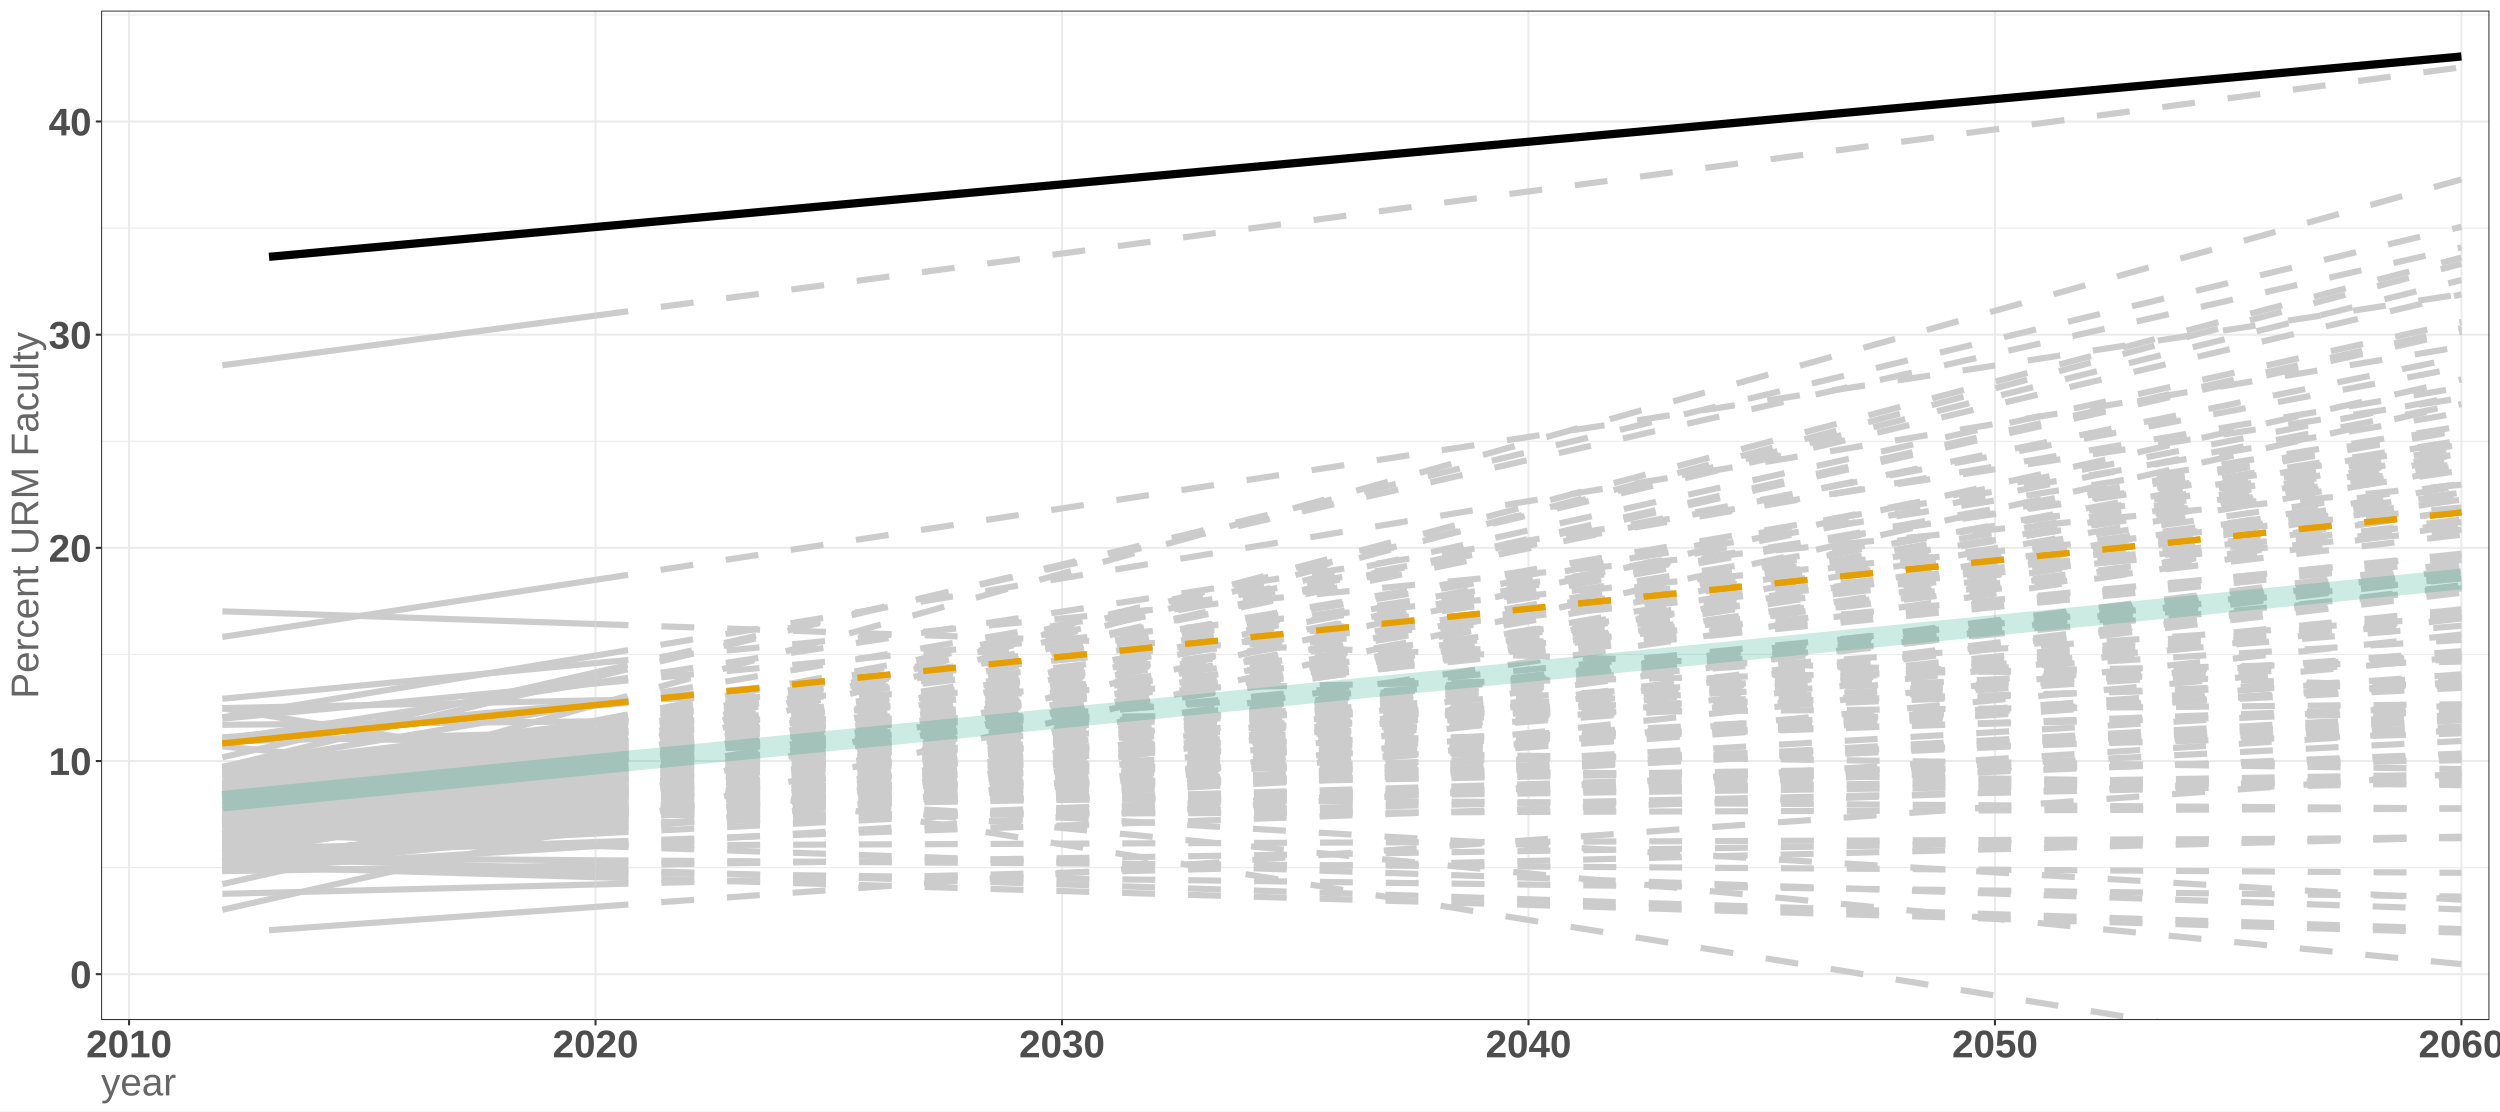
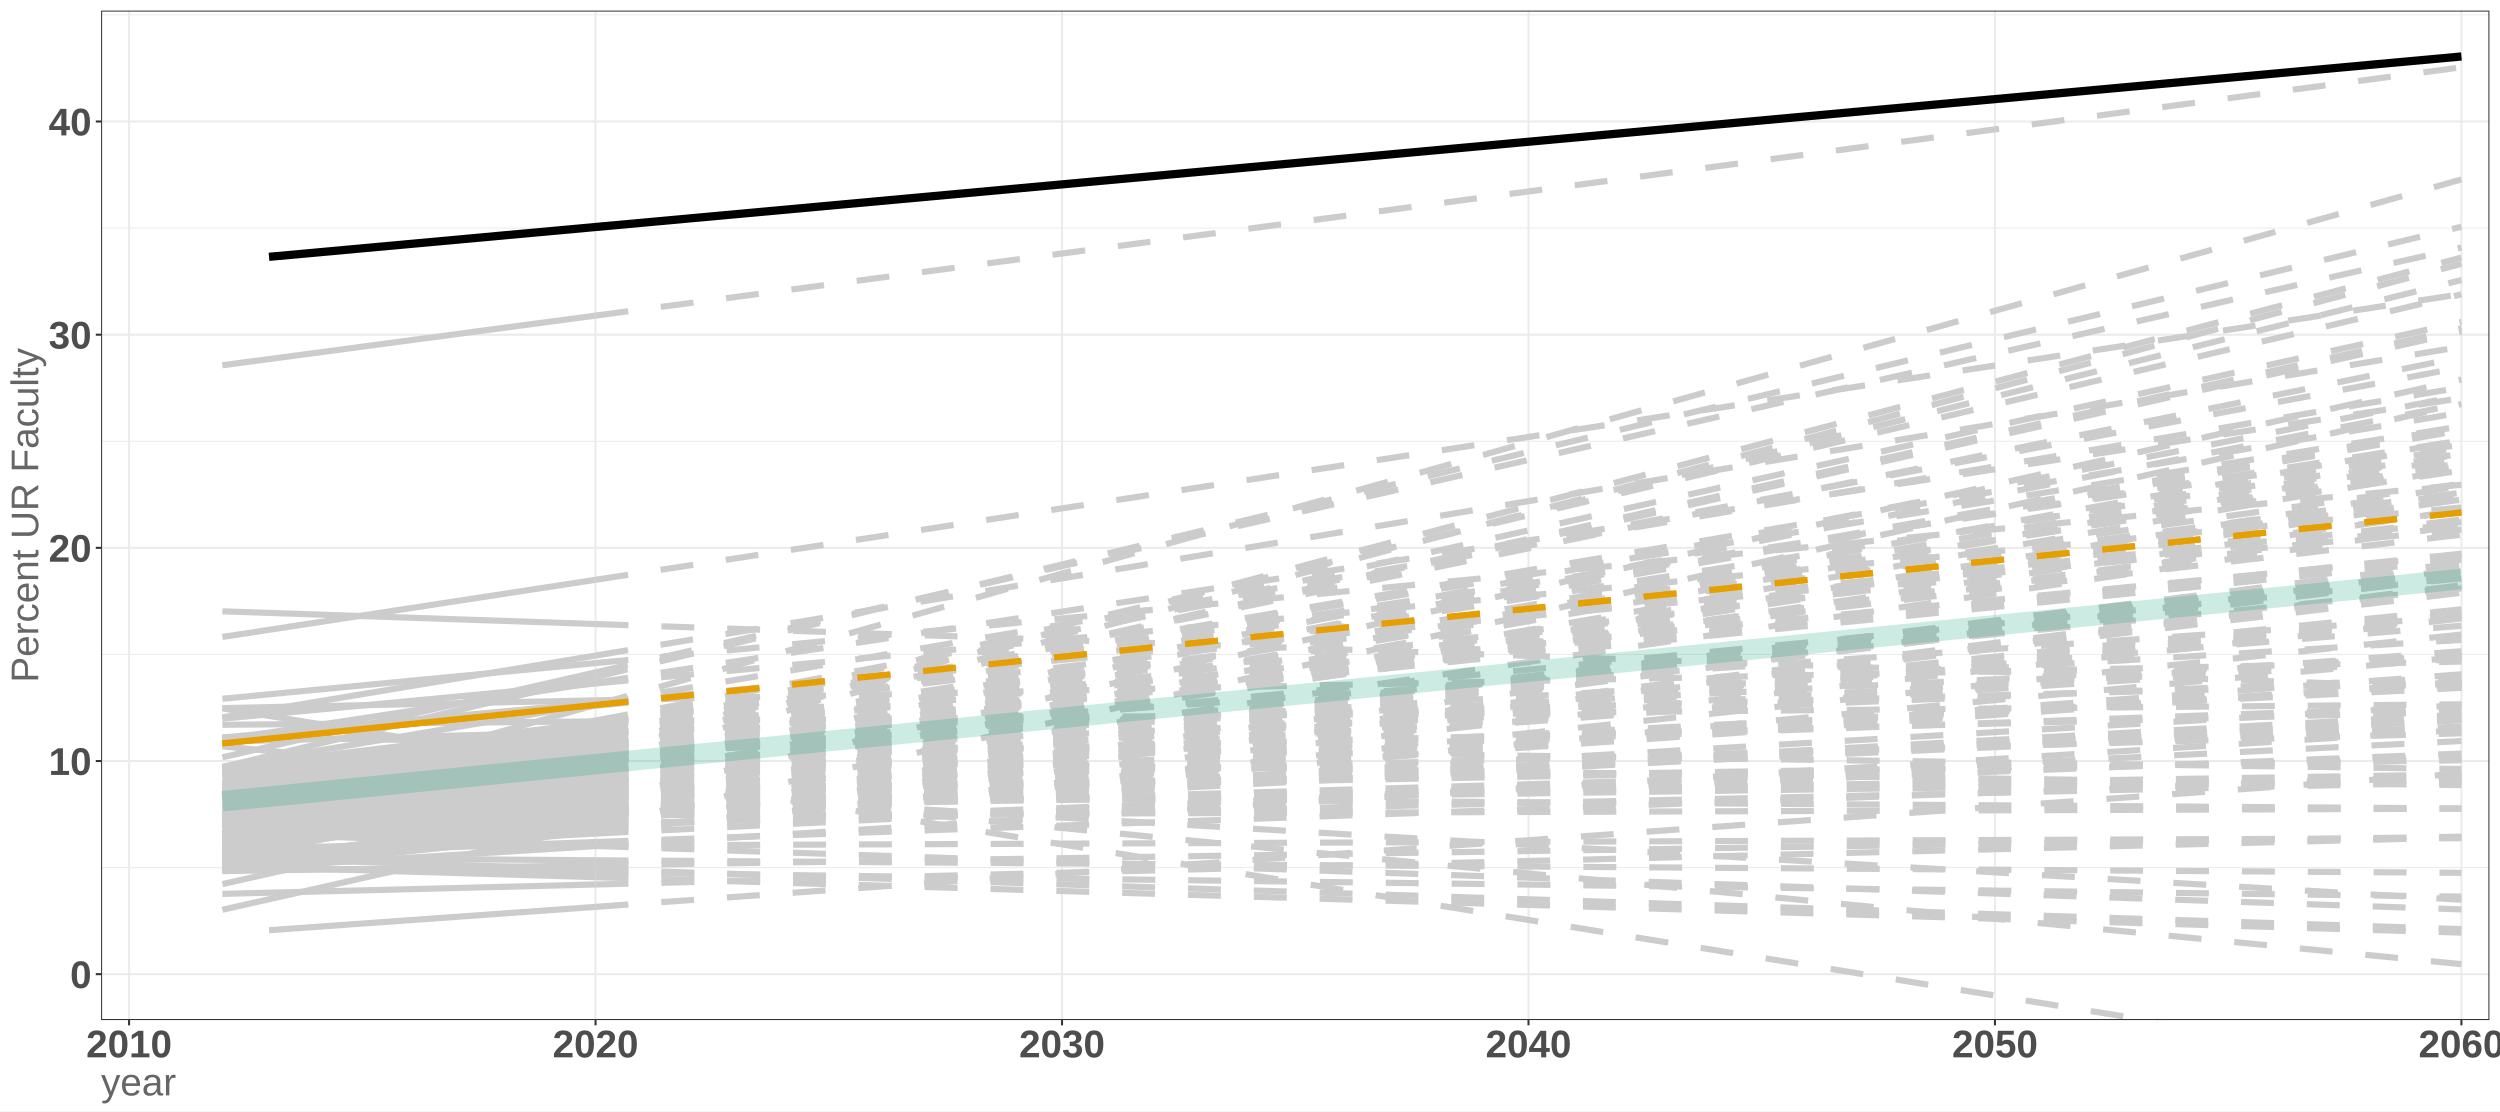
<svg xmlns="http://www.w3.org/2000/svg" class="svglite" width="1296.00pt" height="576.00pt" viewBox="0 0 1296.00 576.00">
  <defs>
    <style type="text/css">
    .svglite line, .svglite polyline, .svglite polygon, .svglite path, .svglite rect, .svglite circle {
      fill: none;
      stroke: #000000;
      stroke-linecap: round;
      stroke-linejoin: round;
      stroke-miterlimit: 10.00;
    }
  </style>
  </defs>
  <rect width="100%" height="100%" style="stroke: none; fill: #FFFFFF;" />
  <defs>
    <clipPath id="cpMC4wMHwxMjk2LjAwfDAuMDB8NTc2LjAw">
      <rect x="0.00" y="0.00" width="1296.00" height="576.00" />
    </clipPath>
  </defs>
  <g clip-path="url(#cpMC4wMHwxMjk2LjAwfDAuMDB8NTc2LjAw)">
    <rect x="0.00" y="0.00" width="1296.00" height="576.00" style="stroke-width: 1.07; stroke: #FFFFFF; fill: #FFFFFF;" />
  </g>
  <defs>
    <clipPath id="cpNTIuNDB8MTI5MC41Mnw1LjQ4fDUyOC44MA==">
      <rect x="52.40" y="5.48" width="1238.12" height="523.32" />
    </clipPath>
  </defs>
  <g clip-path="url(#cpNTIuNDB8MTI5MC41Mnw1LjQ4fDUyOC44MA==)">
    <rect x="52.40" y="5.48" width="1238.12" height="523.32" style="stroke-width: 1.07; stroke: none; fill: #FFFFFF;" />
    <polyline points="52.40,449.76 1290.52,449.76 " style="stroke-width: 0.53; stroke: #EBEBEB; stroke-linecap: butt;" />
    <polyline points="52.40,339.26 1290.52,339.26 " style="stroke-width: 0.53; stroke: #EBEBEB; stroke-linecap: butt;" />
    <polyline points="52.40,228.75 1290.52,228.75 " style="stroke-width: 0.53; stroke: #EBEBEB; stroke-linecap: butt;" />
    <polyline points="52.40,118.25 1290.52,118.25 " style="stroke-width: 0.53; stroke: #EBEBEB; stroke-linecap: butt;" />
    <polyline points="52.40,7.74 1290.52,7.74 " style="stroke-width: 0.53; stroke: #EBEBEB; stroke-linecap: butt;" />
    <polyline points="52.40,505.01 1290.52,505.01 " style="stroke-width: 1.07; stroke: #EBEBEB; stroke-linecap: butt;" />
    <polyline points="52.40,394.51 1290.52,394.51 " style="stroke-width: 1.07; stroke: #EBEBEB; stroke-linecap: butt;" />
    <polyline points="52.40,284.00 1290.52,284.00 " style="stroke-width: 1.07; stroke: #EBEBEB; stroke-linecap: butt;" />
    <polyline points="52.40,173.50 1290.52,173.50 " style="stroke-width: 1.07; stroke: #EBEBEB; stroke-linecap: butt;" />
    <polyline points="52.40,62.99 1290.52,62.99 " style="stroke-width: 1.07; stroke: #EBEBEB; stroke-linecap: butt;" />
    <polyline points="66.91,528.80 66.91,5.48 " style="stroke-width: 1.07; stroke: #EBEBEB; stroke-linecap: butt;" />
    <polyline points="308.73,528.80 308.73,5.48 " style="stroke-width: 1.07; stroke: #EBEBEB; stroke-linecap: butt;" />
    <polyline points="550.55,528.80 550.55,5.48 " style="stroke-width: 1.07; stroke: #EBEBEB; stroke-linecap: butt;" />
    <polyline points="792.37,528.80 792.37,5.48 " style="stroke-width: 1.07; stroke: #EBEBEB; stroke-linecap: butt;" />
    <polyline points="1034.19,528.80 1034.19,5.48 " style="stroke-width: 1.07; stroke: #EBEBEB; stroke-linecap: butt;" />
    <polyline points="1276.01,528.80 1276.01,5.48 " style="stroke-width: 1.07; stroke: #EBEBEB; stroke-linecap: butt;" />
    <polyline points="115.27,367.07 308.73,363.06 " style="stroke-width: 3.20; stroke: #CCCCCC; stroke-linecap: butt;" />
    <polyline points="115.27,436.26 308.73,398.44 " style="stroke-width: 3.20; stroke: #CCCCCC; stroke-linecap: butt;" />
    <polyline points="115.27,398.28 308.73,409.64 " style="stroke-width: 3.20; stroke: #CCCCCC; stroke-linecap: butt;" />
    <polyline points="139.45,431.34 308.73,421.54 " style="stroke-width: 3.20; stroke: #CCCCCC; stroke-linecap: butt;" />
    <polyline points="115.27,442.56 308.73,414.16 " style="stroke-width: 3.20; stroke: #CCCCCC; stroke-linecap: butt;" />
    <polyline points="115.27,471.62 308.73,427.92 " style="stroke-width: 3.20; stroke: #CCCCCC; stroke-linecap: butt;" />
    <polyline points="115.27,419.90 308.73,365.41 " style="stroke-width: 3.20; stroke: #CCCCCC; stroke-linecap: butt;" />
    <polyline points="115.27,448.98 308.73,454.73 " style="stroke-width: 3.20; stroke: #CCCCCC; stroke-linecap: butt;" />
    <polyline points="115.27,450.67 308.73,438.63 " style="stroke-width: 3.20; stroke: #CCCCCC; stroke-linecap: butt;" />
    <polyline points="115.27,446.12 308.73,422.98 " style="stroke-width: 3.20; stroke: #CCCCCC; stroke-linecap: butt;" />
    <polyline points="115.27,426.72 308.73,420.95 " style="stroke-width: 3.20; stroke: #CCCCCC; stroke-linecap: butt;" />
    <polyline points="115.27,434.47 308.73,421.02 " style="stroke-width: 3.20; stroke: #CCCCCC; stroke-linecap: butt;" />
    <polyline points="115.27,420.54 308.73,404.51 " style="stroke-width: 3.20; stroke: #CCCCCC; stroke-linecap: butt;" />
    <polyline points="115.27,397.53 308.73,364.74 " style="stroke-width: 3.20; stroke: #CCCCCC; stroke-linecap: butt;" />
    <polyline points="115.27,407.06 308.73,400.24 " style="stroke-width: 3.20; stroke: #CCCCCC; stroke-linecap: butt;" />
    <polyline points="139.45,435.18 308.73,404.34 " style="stroke-width: 3.20; stroke: #CCCCCC; stroke-linecap: butt;" />
    <polyline points="139.45,433.54 308.73,424.54 " style="stroke-width: 3.20; stroke: #CCCCCC; stroke-linecap: butt;" />
    <polyline points="115.27,432.73 308.73,394.77 " style="stroke-width: 3.20; stroke: #CCCCCC; stroke-linecap: butt;" />
    <polyline points="115.27,316.91 308.73,323.51 " style="stroke-width: 3.20; stroke: #CCCCCC; stroke-linecap: butt;" />
    <polyline points="115.27,412.80 308.73,390.20 " style="stroke-width: 3.20; stroke: #CCCCCC; stroke-linecap: butt;" />
    <polyline points="115.27,446.61 308.73,394.96 " style="stroke-width: 3.20; stroke: #CCCCCC; stroke-linecap: butt;" />
    <polyline points="115.27,412.38 308.73,409.33 " style="stroke-width: 3.20; stroke: #CCCCCC; stroke-linecap: butt;" />
    <polyline points="115.27,432.45 308.73,389.04 " style="stroke-width: 3.20; stroke: #CCCCCC; stroke-linecap: butt;" />
    <polyline points="115.27,439.06 308.73,438.30 " style="stroke-width: 3.20; stroke: #CCCCCC; stroke-linecap: butt;" />
    <polyline points="115.27,384.45 308.73,379.39 " style="stroke-width: 3.20; stroke: #CCCCCC; stroke-linecap: butt;" />
    <polyline points="115.27,417.19 308.73,388.31 " style="stroke-width: 3.20; stroke: #CCCCCC; stroke-linecap: butt;" />
    <polyline points="115.27,447.96 308.73,430.06 " style="stroke-width: 3.20; stroke: #CCCCCC; stroke-linecap: butt;" />
    <polyline points="115.27,458.32 308.73,414.72 " style="stroke-width: 3.20; stroke: #CCCCCC; stroke-linecap: butt;" />
    <polyline points="115.27,447.08 308.73,423.12 " style="stroke-width: 3.20; stroke: #CCCCCC; stroke-linecap: butt;" />
    <polyline points="115.27,433.07 308.73,419.79 " style="stroke-width: 3.20; stroke: #CCCCCC; stroke-linecap: butt;" />
    <polyline points="115.27,437.17 308.73,413.63 " style="stroke-width: 3.20; stroke: #CCCCCC; stroke-linecap: butt;" />
    <polyline points="115.27,399.70 308.73,386.38 " style="stroke-width: 3.20; stroke: #CCCCCC; stroke-linecap: butt;" />
    <polyline points="115.27,414.85 308.73,411.36 " style="stroke-width: 3.20; stroke: #CCCCCC; stroke-linecap: butt;" />
    <polyline points="139.45,482.22 308.73,470.12 " style="stroke-width: 3.20; stroke: #CCCCCC; stroke-linecap: butt;" />
    <polyline points="115.27,431.98 308.73,438.56 " style="stroke-width: 3.20; stroke: #CCCCCC; stroke-linecap: butt;" />
    <polyline points="139.45,429.11 308.73,403.25 " style="stroke-width: 3.20; stroke: #CCCCCC; stroke-linecap: butt;" />
    <polyline points="115.27,413.38 308.73,394.46 " style="stroke-width: 3.20; stroke: #CCCCCC; stroke-linecap: butt;" />
    <polyline points="139.45,420.43 308.73,418.07 " style="stroke-width: 3.20; stroke: #CCCCCC; stroke-linecap: butt;" />
    <polyline points="115.27,423.17 308.73,383.48 " style="stroke-width: 3.20; stroke: #CCCCCC; stroke-linecap: butt;" />
    <polyline points="115.27,428.48 308.73,402.20 " style="stroke-width: 3.20; stroke: #CCCCCC; stroke-linecap: butt;" />
    <polyline points="115.27,440.02 308.73,408.65 " style="stroke-width: 3.20; stroke: #CCCCCC; stroke-linecap: butt;" />
    <polyline points="115.27,435.18 308.73,412.44 " style="stroke-width: 3.20; stroke: #CCCCCC; stroke-linecap: butt;" />
    <polyline points="115.27,411.53 308.73,412.63 " style="stroke-width: 3.20; stroke: #CCCCCC; stroke-linecap: butt;" />
    <polyline points="115.27,433.77 308.73,414.12 " style="stroke-width: 3.20; stroke: #CCCCCC; stroke-linecap: butt;" />
    <polyline points="115.27,434.72 308.73,405.39 " style="stroke-width: 3.20; stroke: #CCCCCC; stroke-linecap: butt;" />
    <polyline points="139.45,432.28 308.73,423.07 " style="stroke-width: 3.20; stroke: #CCCCCC; stroke-linecap: butt;" />
    <polyline points="115.27,427.42 308.73,381.61 " style="stroke-width: 3.20; stroke: #CCCCCC; stroke-linecap: butt;" />
    <polyline points="115.27,434.91 308.73,420.68 " style="stroke-width: 3.20; stroke: #CCCCCC; stroke-linecap: butt;" />
    <polyline points="139.45,430.69 308.73,426.95 " style="stroke-width: 3.20; stroke: #CCCCCC; stroke-linecap: butt;" />
    <polyline points="115.27,447.08 308.73,421.72 " style="stroke-width: 3.20; stroke: #CCCCCC; stroke-linecap: butt;" />
    <polyline points="115.27,426.21 308.73,382.99 " style="stroke-width: 3.20; stroke: #CCCCCC; stroke-linecap: butt;" />
    <polyline points="115.27,407.33 308.73,387.82 " style="stroke-width: 3.20; stroke: #CCCCCC; stroke-linecap: butt;" />
    <polyline points="115.27,407.09 308.73,381.81 " style="stroke-width: 3.20; stroke: #CCCCCC; stroke-linecap: butt;" />
    <polyline points="115.27,398.34 308.73,393.45 " style="stroke-width: 3.20; stroke: #CCCCCC; stroke-linecap: butt;" />
    <polyline points="115.27,425.28 308.73,391.27 " style="stroke-width: 3.20; stroke: #CCCCCC; stroke-linecap: butt;" />
    <polyline points="115.27,416.74 308.73,404.20 " style="stroke-width: 3.20; stroke: #CCCCCC; stroke-linecap: butt;" />
    <polyline points="115.27,432.00 308.73,399.21 " style="stroke-width: 3.20; stroke: #CCCCCC; stroke-linecap: butt;" />
    <polyline points="139.45,390.95 308.73,393.35 " style="stroke-width: 3.20; stroke: #CCCCCC; stroke-linecap: butt;" />
    <polyline points="115.27,383.42 308.73,353.92 " style="stroke-width: 3.20; stroke: #CCCCCC; stroke-linecap: butt;" />
    <polyline points="115.27,435.77 308.73,428.25 " style="stroke-width: 3.20; stroke: #CCCCCC; stroke-linecap: butt;" />
    <polyline points="115.27,189.35 308.73,163.60 " style="stroke-width: 3.20; stroke: #CCCCCC; stroke-linecap: butt;" />
    <polyline points="115.27,411.39 308.73,384.62 " style="stroke-width: 3.20; stroke: #CCCCCC; stroke-linecap: butt;" />
    <polyline points="139.45,429.47 308.73,387.13 " style="stroke-width: 3.20; stroke: #CCCCCC; stroke-linecap: butt;" />
    <polyline points="115.27,444.66 308.73,445.96 " style="stroke-width: 3.20; stroke: #CCCCCC; stroke-linecap: butt;" />
    <polyline points="139.45,412.96 308.73,404.56 " style="stroke-width: 3.20; stroke: #CCCCCC; stroke-linecap: butt;" />
    <polyline points="115.27,410.13 308.73,373.51 " style="stroke-width: 3.20; stroke: #CCCCCC; stroke-linecap: butt;" />
    <polyline points="115.27,425.28 308.73,410.66 " style="stroke-width: 3.20; stroke: #CCCCCC; stroke-linecap: butt;" />
    <polyline points="115.27,405.77 308.73,374.97 " style="stroke-width: 3.20; stroke: #CCCCCC; stroke-linecap: butt;" />
    <polyline points="115.27,427.62 308.73,396.62 " style="stroke-width: 3.20; stroke: #CCCCCC; stroke-linecap: butt;" />
    <polyline points="115.27,417.52 308.73,392.07 " style="stroke-width: 3.20; stroke: #CCCCCC; stroke-linecap: butt;" />
    <polyline points="115.27,397.65 308.73,350.97 " style="stroke-width: 3.20; stroke: #CCCCCC; stroke-linecap: butt;" />
    <polyline points="115.27,397.82 308.73,374.69 " style="stroke-width: 3.20; stroke: #CCCCCC; stroke-linecap: butt;" />
    <polyline points="115.27,419.14 308.73,394.59 " style="stroke-width: 3.20; stroke: #CCCCCC; stroke-linecap: butt;" />
    <polyline points="115.27,398.45 308.73,388.70 " style="stroke-width: 3.20; stroke: #CCCCCC; stroke-linecap: butt;" />
    <polyline points="115.27,371.85 308.73,339.83 " style="stroke-width: 3.20; stroke: #CCCCCC; stroke-linecap: butt;" />
    <polyline points="115.27,375.73 308.73,373.96 " style="stroke-width: 3.20; stroke: #CCCCCC; stroke-linecap: butt;" />
    <polyline points="115.27,435.59 308.73,411.60 " style="stroke-width: 3.20; stroke: #CCCCCC; stroke-linecap: butt;" />
    <polyline points="115.27,421.67 308.73,410.53 " style="stroke-width: 3.20; stroke: #CCCCCC; stroke-linecap: butt;" />
    <polyline points="115.27,411.97 308.73,399.83 " style="stroke-width: 3.20; stroke: #CCCCCC; stroke-linecap: butt;" />
    <polyline points="115.27,449.88 308.73,452.36 " style="stroke-width: 3.20; stroke: #CCCCCC; stroke-linecap: butt;" />
    <polyline points="115.27,423.30 308.73,422.63 " style="stroke-width: 3.20; stroke: #CCCCCC; stroke-linecap: butt;" />
    <polyline points="115.27,426.76 308.73,404.97 " style="stroke-width: 3.20; stroke: #CCCCCC; stroke-linecap: butt;" />
    <polyline points="115.27,407.98 308.73,384.86 " style="stroke-width: 3.20; stroke: #CCCCCC; stroke-linecap: butt;" />
    <polyline points="115.27,386.91 308.73,405.73 " style="stroke-width: 3.20; stroke: #CCCCCC; stroke-linecap: butt;" />
    <polyline points="115.27,410.03 308.73,377.33 " style="stroke-width: 3.20; stroke: #CCCCCC; stroke-linecap: butt;" />
    <polyline points="115.27,392.58 308.73,348.54 " style="stroke-width: 3.20; stroke: #CCCCCC; stroke-linecap: butt;" />
    <polyline points="115.27,372.56 308.73,354.31 " style="stroke-width: 3.20; stroke: #CCCCCC; stroke-linecap: butt;" />
    <polyline points="115.27,384.91 308.73,365.87 " style="stroke-width: 3.20; stroke: #CCCCCC; stroke-linecap: butt;" />
    <polyline points="115.27,429.84 308.73,420.43 " style="stroke-width: 3.20; stroke: #CCCCCC; stroke-linecap: butt;" />
    <polyline points="115.27,418.80 308.73,399.84 " style="stroke-width: 3.20; stroke: #CCCCCC; stroke-linecap: butt;" />
    <polyline points="115.27,444.08 308.73,410.52 " style="stroke-width: 3.20; stroke: #CCCCCC; stroke-linecap: butt;" />
    <polyline points="115.27,407.25 308.73,387.21 " style="stroke-width: 3.20; stroke: #CCCCCC; stroke-linecap: butt;" />
    <polyline points="115.27,409.76 308.73,379.52 " style="stroke-width: 3.20; stroke: #CCCCCC; stroke-linecap: butt;" />
    <polyline points="115.27,401.96 308.73,390.25 " style="stroke-width: 3.20; stroke: #CCCCCC; stroke-linecap: butt;" />
    <polyline points="115.27,362.23 308.73,343.73 " style="stroke-width: 3.20; stroke: #CCCCCC; stroke-linecap: butt;" />
    <polyline points="115.27,398.39 308.73,390.54 " style="stroke-width: 3.20; stroke: #CCCCCC; stroke-linecap: butt;" />
    <polyline points="115.27,438.12 308.73,414.96 " style="stroke-width: 3.20; stroke: #CCCCCC; stroke-linecap: butt;" />
    <polyline points="115.27,382.23 308.73,384.96 " style="stroke-width: 3.20; stroke: #CCCCCC; stroke-linecap: butt;" />
    <polyline points="115.27,425.40 308.73,391.68 " style="stroke-width: 3.20; stroke: #CCCCCC; stroke-linecap: butt;" />
    <polyline points="115.27,438.30 308.73,418.55 " style="stroke-width: 3.20; stroke: #CCCCCC; stroke-linecap: butt;" />
    <polyline points="115.27,402.99 308.73,374.24 " style="stroke-width: 3.20; stroke: #CCCCCC; stroke-linecap: butt;" />
    <polyline points="139.45,426.19 308.73,398.46 " style="stroke-width: 3.20; stroke: #CCCCCC; stroke-linecap: butt;" />
    <polyline points="115.27,451.53 308.73,431.10 " style="stroke-width: 3.20; stroke: #CCCCCC; stroke-linecap: butt;" />
    <polyline points="115.27,330.19 308.73,300.56 " style="stroke-width: 3.20; stroke: #CCCCCC; stroke-linecap: butt;" />
    <polyline points="115.27,385.35 308.73,365.40 " style="stroke-width: 3.20; stroke: #E69F00; stroke-linecap: butt;" />
    <polyline points="115.27,382.34 308.73,364.37 " style="stroke-width: 3.20; stroke: #CCCCCC; stroke-linecap: butt;" />
    <polyline points="115.27,414.49 308.73,384.61 " style="stroke-width: 3.20; stroke: #CCCCCC; stroke-linecap: butt;" />
    <polyline points="115.27,427.13 308.73,414.97 " style="stroke-width: 3.20; stroke: #CCCCCC; stroke-linecap: butt;" />
    <polyline points="115.27,428.37 308.73,395.63 " style="stroke-width: 3.20; stroke: #CCCCCC; stroke-linecap: butt;" />
    <polyline points="139.45,428.74 308.73,408.61 " style="stroke-width: 3.20; stroke: #CCCCCC; stroke-linecap: butt;" />
    <polyline points="115.27,447.04 308.73,425.98 " style="stroke-width: 3.20; stroke: #CCCCCC; stroke-linecap: butt;" />
    <polyline points="115.27,463.38 308.73,458.51 " style="stroke-width: 3.20; stroke: #CCCCCC; stroke-linecap: butt;" />
    <polyline points="115.27,412.15 308.73,406.82 " style="stroke-width: 3.20; stroke: #CCCCCC; stroke-linecap: butt;" />
    <polyline points="115.27,399.12 308.73,380.56 " style="stroke-width: 3.20; stroke: #CCCCCC; stroke-linecap: butt;" />
    <polyline points="115.27,423.10 308.73,395.57 " style="stroke-width: 3.20; stroke: #CCCCCC; stroke-linecap: butt;" />
    <polyline points="115.27,444.55 308.73,450.73 " style="stroke-width: 3.20; stroke: #CCCCCC; stroke-linecap: butt;" />
    <polyline points="139.45,440.53 308.73,432.13 " style="stroke-width: 3.20; stroke: #CCCCCC; stroke-linecap: butt;" />
    <polyline points="115.27,434.62 308.73,406.25 " style="stroke-width: 3.20; stroke: #CCCCCC; stroke-linecap: butt;" />
    <polyline points="139.45,433.83 308.73,416.60 " style="stroke-width: 3.20; stroke: #CCCCCC; stroke-linecap: butt;" />
    <polyline points="115.27,432.88 308.73,410.33 " style="stroke-width: 3.20; stroke: #CCCCCC; stroke-linecap: butt;" />
    <polyline points="115.27,367.22 308.73,398.56 " style="stroke-width: 3.20; stroke: #CCCCCC; stroke-linecap: butt;" />
    <polyline points="115.27,442.34 308.73,390.87 " style="stroke-width: 3.20; stroke: #CCCCCC; stroke-linecap: butt;" />
    <polyline points="139.45,426.82 308.73,388.59 " style="stroke-width: 3.20; stroke: #CCCCCC; stroke-linecap: butt;" />
    <polyline points="115.27,428.08 308.73,419.50 " style="stroke-width: 3.20; stroke: #CCCCCC; stroke-linecap: butt;" />
    <polyline points="139.45,442.49 308.73,436.51 " style="stroke-width: 3.20; stroke: #CCCCCC; stroke-linecap: butt;" />
    <polyline points="115.27,441.13 308.73,407.10 " style="stroke-width: 3.20; stroke: #CCCCCC; stroke-linecap: butt;" />
    <polyline points="115.27,420.05 308.73,416.96 " style="stroke-width: 3.20; stroke: #CCCCCC; stroke-linecap: butt;" />
    <polyline points="115.27,451.57 308.73,448.60 " style="stroke-width: 3.20; stroke: #CCCCCC; stroke-linecap: butt;" />
    <polyline points="115.27,451.59 308.73,427.00 " style="stroke-width: 3.20; stroke: #CCCCCC; stroke-linecap: butt;" />
    <polyline points="308.73,363.06 1276.01,342.96 " style="stroke-width: 3.20; stroke: #CCCCCC; stroke-dasharray: 17.07,17.07; stroke-linecap: butt;" />
    <polyline points="308.73,398.44 1276.01,209.32 " style="stroke-width: 3.20; stroke: #CCCCCC; stroke-dasharray: 17.07,17.07; stroke-linecap: butt;" />
    <polyline points="308.73,409.64 1276.01,466.43 " style="stroke-width: 3.20; stroke: #CCCCCC; stroke-dasharray: 17.07,17.07; stroke-linecap: butt;" />
    <polyline points="308.73,421.54 1276.01,365.52 " style="stroke-width: 3.20; stroke: #CCCCCC; stroke-dasharray: 17.07,17.07; stroke-linecap: butt;" />
    <polyline points="308.73,414.16 1276.01,272.19 " style="stroke-width: 3.20; stroke: #CCCCCC; stroke-dasharray: 17.07,17.07; stroke-linecap: butt;" />
    <polyline points="308.73,427.92 1276.01,209.44 " style="stroke-width: 3.20; stroke: #CCCCCC; stroke-dasharray: 17.07,17.07; stroke-linecap: butt;" />
    <polyline points="308.73,365.41 1276.01,93.00 " style="stroke-width: 3.20; stroke: #CCCCCC; stroke-dasharray: 17.07,17.07; stroke-linecap: butt;" />
    <polyline points="308.73,454.73 1276.01,483.47 " style="stroke-width: 3.20; stroke: #CCCCCC; stroke-dasharray: 17.07,17.07; stroke-linecap: butt;" />
    <polyline points="308.73,438.63 1276.01,378.44 " style="stroke-width: 3.20; stroke: #CCCCCC; stroke-dasharray: 17.07,17.07; stroke-linecap: butt;" />
    <polyline points="308.73,422.98 1276.01,307.26 " style="stroke-width: 3.20; stroke: #CCCCCC; stroke-dasharray: 17.07,17.07; stroke-linecap: butt;" />
    <polyline points="308.73,420.95 1276.01,392.10 " style="stroke-width: 3.20; stroke: #CCCCCC; stroke-dasharray: 17.07,17.07; stroke-linecap: butt;" />
    <polyline points="308.73,421.02 1276.01,353.78 " style="stroke-width: 3.20; stroke: #CCCCCC; stroke-dasharray: 17.07,17.07; stroke-linecap: butt;" />
    <polyline points="308.73,404.51 1276.01,324.37 " style="stroke-width: 3.20; stroke: #CCCCCC; stroke-dasharray: 17.07,17.07; stroke-linecap: butt;" />
    <polyline points="308.73,364.74 1276.01,200.79 " style="stroke-width: 3.20; stroke: #CCCCCC; stroke-dasharray: 17.07,17.07; stroke-linecap: butt;" />
    <polyline points="308.73,400.24 1276.01,366.18 " style="stroke-width: 3.20; stroke: #CCCCCC; stroke-dasharray: 17.07,17.07; stroke-linecap: butt;" />
    <polyline points="308.73,404.34 1276.01,228.09 " style="stroke-width: 3.20; stroke: #CCCCCC; stroke-dasharray: 17.07,17.07; stroke-linecap: butt;" />
    <polyline points="308.73,424.54 1276.01,373.14 " style="stroke-width: 3.20; stroke: #CCCCCC; stroke-dasharray: 17.07,17.07; stroke-linecap: butt;" />
    <polyline points="308.73,394.77 1276.01,204.99 " style="stroke-width: 3.20; stroke: #CCCCCC; stroke-dasharray: 17.07,17.07; stroke-linecap: butt;" />
    <polyline points="308.73,323.51 1276.01,356.50 " style="stroke-width: 3.20; stroke: #CCCCCC; stroke-dasharray: 17.07,17.07; stroke-linecap: butt;" />
    <polyline points="308.73,390.20 1276.01,277.17 " style="stroke-width: 3.20; stroke: #CCCCCC; stroke-dasharray: 17.07,17.07; stroke-linecap: butt;" />
    <polyline points="308.73,394.96 1276.01,136.74 " style="stroke-width: 3.20; stroke: #CCCCCC; stroke-dasharray: 17.07,17.07; stroke-linecap: butt;" />
    <polyline points="308.73,409.33 1276.01,394.10 " style="stroke-width: 3.20; stroke: #CCCCCC; stroke-dasharray: 17.07,17.07; stroke-linecap: butt;" />
    <polyline points="308.73,389.04 1276.01,171.97 " style="stroke-width: 3.20; stroke: #CCCCCC; stroke-dasharray: 17.07,17.07; stroke-linecap: butt;" />
    <polyline points="308.73,438.30 1276.01,434.51 " style="stroke-width: 3.20; stroke: #CCCCCC; stroke-dasharray: 17.07,17.07; stroke-linecap: butt;" />
    <polyline points="308.73,379.39 1276.01,354.10 " style="stroke-width: 3.20; stroke: #CCCCCC; stroke-dasharray: 17.07,17.07; stroke-linecap: butt;" />
    <polyline points="308.73,388.31 1276.01,243.88 " style="stroke-width: 3.20; stroke: #CCCCCC; stroke-dasharray: 17.07,17.07; stroke-linecap: butt;" />
    <polyline points="308.73,430.06 1276.01,340.56 " style="stroke-width: 3.20; stroke: #CCCCCC; stroke-dasharray: 17.07,17.07; stroke-linecap: butt;" />
    <polyline points="308.73,414.72 1276.01,196.69 " style="stroke-width: 3.20; stroke: #CCCCCC; stroke-dasharray: 17.07,17.07; stroke-linecap: butt;" />
    <polyline points="308.73,423.12 1276.01,303.33 " style="stroke-width: 3.20; stroke: #CCCCCC; stroke-dasharray: 17.07,17.07; stroke-linecap: butt;" />
    <polyline points="308.73,419.79 1276.01,353.37 " style="stroke-width: 3.20; stroke: #CCCCCC; stroke-dasharray: 17.07,17.07; stroke-linecap: butt;" />
    <polyline points="308.73,413.63 1276.01,295.96 " style="stroke-width: 3.20; stroke: #CCCCCC; stroke-dasharray: 17.07,17.07; stroke-linecap: butt;" />
    <polyline points="308.73,386.38 1276.01,319.80 " style="stroke-width: 3.20; stroke: #CCCCCC; stroke-dasharray: 17.07,17.07; stroke-linecap: butt;" />
    <polyline points="308.73,411.36 1276.01,393.88 " style="stroke-width: 3.20; stroke: #CCCCCC; stroke-dasharray: 17.07,17.07; stroke-linecap: butt;" />
    <polyline points="308.73,470.12 1276.01,400.98 " style="stroke-width: 3.20; stroke: #CCCCCC; stroke-dasharray: 17.07,17.07; stroke-linecap: butt;" />
    <polyline points="308.73,438.56 1276.01,471.44 " style="stroke-width: 3.20; stroke: #CCCCCC; stroke-dasharray: 17.07,17.07; stroke-linecap: butt;" />
    <polyline points="308.73,403.25 1276.01,255.44 " style="stroke-width: 3.20; stroke: #CCCCCC; stroke-dasharray: 17.07,17.07; stroke-linecap: butt;" />
    <polyline points="308.73,394.46 1276.01,299.83 " style="stroke-width: 3.20; stroke: #CCCCCC; stroke-dasharray: 17.07,17.07; stroke-linecap: butt;" />
    <polyline points="308.73,418.07 1276.01,404.58 " style="stroke-width: 3.20; stroke: #CCCCCC; stroke-dasharray: 17.07,17.07; stroke-linecap: butt;" />
    <polyline points="308.73,383.48 1276.01,185.06 " style="stroke-width: 3.20; stroke: #CCCCCC; stroke-dasharray: 17.07,17.07; stroke-linecap: butt;" />
    <polyline points="308.73,402.20 1276.01,270.84 " style="stroke-width: 3.20; stroke: #CCCCCC; stroke-dasharray: 17.07,17.07; stroke-linecap: butt;" />
    <polyline points="308.73,408.65 1276.01,251.85 " style="stroke-width: 3.20; stroke: #CCCCCC; stroke-dasharray: 17.07,17.07; stroke-linecap: butt;" />
    <polyline points="308.73,412.44 1276.01,298.72 " style="stroke-width: 3.20; stroke: #CCCCCC; stroke-dasharray: 17.07,17.07; stroke-linecap: butt;" />
    <polyline points="308.73,412.63 1276.01,419.08 " style="stroke-width: 3.20; stroke: #CCCCCC; stroke-dasharray: 17.07,17.07; stroke-linecap: butt;" />
    <polyline points="308.73,414.12 1276.01,315.85 " style="stroke-width: 3.20; stroke: #CCCCCC; stroke-dasharray: 17.07,17.07; stroke-linecap: butt;" />
    <polyline points="308.73,405.39 1276.01,258.77 " style="stroke-width: 3.20; stroke: #CCCCCC; stroke-dasharray: 17.07,17.07; stroke-linecap: butt;" />
    <polyline points="308.73,423.07 1276.01,370.40 " style="stroke-width: 3.20; stroke: #CCCCCC; stroke-dasharray: 17.07,17.07; stroke-linecap: butt;" />
    <polyline points="308.73,381.61 1276.01,152.58 " style="stroke-width: 3.20; stroke: #CCCCCC; stroke-dasharray: 17.07,17.07; stroke-linecap: butt;" />
    <polyline points="308.73,420.68 1276.01,349.54 " style="stroke-width: 3.20; stroke: #CCCCCC; stroke-dasharray: 17.07,17.07; stroke-linecap: butt;" />
    <polyline points="308.73,426.95 1276.01,405.61 " style="stroke-width: 3.20; stroke: #CCCCCC; stroke-dasharray: 17.07,17.07; stroke-linecap: butt;" />
    <polyline points="308.73,421.72 1276.01,294.96 " style="stroke-width: 3.20; stroke: #CCCCCC; stroke-dasharray: 17.07,17.07; stroke-linecap: butt;" />
    <polyline points="308.73,382.99 1276.01,166.89 " style="stroke-width: 3.20; stroke: #CCCCCC; stroke-dasharray: 17.07,17.07; stroke-linecap: butt;" />
    <polyline points="308.73,387.82 1276.01,290.31 " style="stroke-width: 3.20; stroke: #CCCCCC; stroke-dasharray: 17.07,17.07; stroke-linecap: butt;" />
    <polyline points="308.73,381.81 1276.01,255.39 " style="stroke-width: 3.20; stroke: #CCCCCC; stroke-dasharray: 17.07,17.07; stroke-linecap: butt;" />
    <polyline points="308.73,393.45 1276.01,369.01 " style="stroke-width: 3.20; stroke: #CCCCCC; stroke-dasharray: 17.07,17.07; stroke-linecap: butt;" />
    <polyline points="308.73,391.27 1276.01,221.22 " style="stroke-width: 3.20; stroke: #CCCCCC; stroke-dasharray: 17.07,17.07; stroke-linecap: butt;" />
    <polyline points="308.73,404.20 1276.01,341.49 " style="stroke-width: 3.20; stroke: #CCCCCC; stroke-dasharray: 17.07,17.07; stroke-linecap: butt;" />
    <polyline points="308.73,399.21 1276.01,235.26 " style="stroke-width: 3.20; stroke: #CCCCCC; stroke-dasharray: 17.07,17.07; stroke-linecap: butt;" />
    <polyline points="308.73,393.35 1276.01,407.04 " style="stroke-width: 3.20; stroke: #CCCCCC; stroke-dasharray: 17.07,17.07; stroke-linecap: butt;" />
    <polyline points="308.73,353.92 1276.01,206.39 " style="stroke-width: 3.20; stroke: #CCCCCC; stroke-dasharray: 17.07,17.07; stroke-linecap: butt;" />
    <polyline points="308.73,428.25 1276.01,390.66 " style="stroke-width: 3.20; stroke: #CCCCCC; stroke-dasharray: 17.07,17.07; stroke-linecap: butt;" />
    <polyline points="308.73,163.60 1276.01,34.87 " style="stroke-width: 3.20; stroke: #CCCCCC; stroke-dasharray: 17.07,17.07; stroke-linecap: butt;" />
    <polyline points="308.73,384.62 1276.01,250.76 " style="stroke-width: 3.20; stroke: #CCCCCC; stroke-dasharray: 17.07,17.07; stroke-linecap: butt;" />
    <polyline points="308.73,387.13 1276.01,145.16 " style="stroke-width: 3.20; stroke: #CCCCCC; stroke-dasharray: 17.07,17.07; stroke-linecap: butt;" />
    <polyline points="308.73,445.96 1276.01,452.47 " style="stroke-width: 3.20; stroke: #CCCCCC; stroke-dasharray: 17.07,17.07; stroke-linecap: butt;" />
    <polyline points="308.73,404.56 1276.01,356.55 " style="stroke-width: 3.20; stroke: #CCCCCC; stroke-dasharray: 17.07,17.07; stroke-linecap: butt;" />
    <polyline points="308.73,373.51 1276.01,190.40 " style="stroke-width: 3.20; stroke: #CCCCCC; stroke-dasharray: 17.07,17.07; stroke-linecap: butt;" />
    <polyline points="308.73,410.66 1276.01,337.58 " style="stroke-width: 3.20; stroke: #CCCCCC; stroke-dasharray: 17.07,17.07; stroke-linecap: butt;" />
    <polyline points="308.73,374.97 1276.01,220.97 " style="stroke-width: 3.20; stroke: #CCCCCC; stroke-dasharray: 17.07,17.07; stroke-linecap: butt;" />
    <polyline points="308.73,396.62 1276.01,241.63 " style="stroke-width: 3.20; stroke: #CCCCCC; stroke-dasharray: 17.07,17.07; stroke-linecap: butt;" />
    <polyline points="308.73,392.07 1276.01,264.83 " style="stroke-width: 3.20; stroke: #CCCCCC; stroke-dasharray: 17.07,17.07; stroke-linecap: butt;" />
    <polyline points="308.73,350.97 1276.01,117.55 " style="stroke-width: 3.20; stroke: #CCCCCC; stroke-dasharray: 17.07,17.07; stroke-linecap: butt;" />
    <polyline points="308.73,374.69 1276.01,259.07 " style="stroke-width: 3.20; stroke: #CCCCCC; stroke-dasharray: 17.07,17.07; stroke-linecap: butt;" />
    <polyline points="308.73,394.59 1276.01,271.84 " style="stroke-width: 3.20; stroke: #CCCCCC; stroke-dasharray: 17.07,17.07; stroke-linecap: butt;" />
    <polyline points="308.73,388.70 1276.01,339.93 " style="stroke-width: 3.20; stroke: #CCCCCC; stroke-dasharray: 17.07,17.07; stroke-linecap: butt;" />
    <polyline points="308.73,339.83 1276.01,179.74 " style="stroke-width: 3.20; stroke: #CCCCCC; stroke-dasharray: 17.07,17.07; stroke-linecap: butt;" />
    <polyline points="308.73,373.96 1276.01,365.10 " style="stroke-width: 3.20; stroke: #CCCCCC; stroke-dasharray: 17.07,17.07; stroke-linecap: butt;" />
    <polyline points="308.73,411.60 1276.01,291.68 " style="stroke-width: 3.20; stroke: #CCCCCC; stroke-dasharray: 17.07,17.07; stroke-linecap: butt;" />
    <polyline points="308.73,410.53 1276.01,354.79 " style="stroke-width: 3.20; stroke: #CCCCCC; stroke-dasharray: 17.07,17.07; stroke-linecap: butt;" />
    <polyline points="308.73,399.83 1276.01,339.14 " style="stroke-width: 3.20; stroke: #CCCCCC; stroke-dasharray: 17.07,17.07; stroke-linecap: butt;" />
    <polyline points="308.73,452.36 1276.01,464.79 " style="stroke-width: 3.20; stroke: #CCCCCC; stroke-dasharray: 17.07,17.07; stroke-linecap: butt;" />
    <polyline points="308.73,422.63 1276.01,419.23 " style="stroke-width: 3.20; stroke: #CCCCCC; stroke-dasharray: 17.07,17.07; stroke-linecap: butt;" />
    <polyline points="308.73,404.97 1276.01,296.00 " style="stroke-width: 3.20; stroke: #CCCCCC; stroke-dasharray: 17.07,17.07; stroke-linecap: butt;" />
    <polyline points="308.73,384.86 1276.01,269.30 " style="stroke-width: 3.20; stroke: #CCCCCC; stroke-dasharray: 17.07,17.07; stroke-linecap: butt;" />
    <polyline points="308.73,405.73 1276.01,499.82 " style="stroke-width: 3.20; stroke: #CCCCCC; stroke-dasharray: 17.07,17.07; stroke-linecap: butt;" />
    <polyline points="308.73,377.33 1276.01,213.87 " style="stroke-width: 3.20; stroke: #CCCCCC; stroke-dasharray: 17.07,17.07; stroke-linecap: butt;" />
    <polyline points="308.73,348.54 1276.01,128.32 " style="stroke-width: 3.20; stroke: #CCCCCC; stroke-dasharray: 17.07,17.07; stroke-linecap: butt;" />
    <polyline points="308.73,354.31 1276.01,263.07 " style="stroke-width: 3.20; stroke: #CCCCCC; stroke-dasharray: 17.07,17.07; stroke-linecap: butt;" />
    <polyline points="308.73,365.87 1276.01,270.67 " style="stroke-width: 3.20; stroke: #CCCCCC; stroke-dasharray: 17.07,17.07; stroke-linecap: butt;" />
    <polyline points="308.73,420.43 1276.01,373.34 " style="stroke-width: 3.20; stroke: #CCCCCC; stroke-dasharray: 17.07,17.07; stroke-linecap: butt;" />
    <polyline points="308.73,399.84 1276.01,305.04 " style="stroke-width: 3.20; stroke: #CCCCCC; stroke-dasharray: 17.07,17.07; stroke-linecap: butt;" />
    <polyline points="308.73,410.52 1276.01,242.71 " style="stroke-width: 3.20; stroke: #CCCCCC; stroke-dasharray: 17.07,17.07; stroke-linecap: butt;" />
    <polyline points="308.73,387.21 1276.01,287.02 " style="stroke-width: 3.20; stroke: #CCCCCC; stroke-dasharray: 17.07,17.07; stroke-linecap: butt;" />
    <polyline points="308.73,379.52 1276.01,228.32 " style="stroke-width: 3.20; stroke: #CCCCCC; stroke-dasharray: 17.07,17.07; stroke-linecap: butt;" />
    <polyline points="308.73,390.25 1276.01,331.73 " style="stroke-width: 3.20; stroke: #CCCCCC; stroke-dasharray: 17.07,17.07; stroke-linecap: butt;" />
    <polyline points="308.73,343.73 1276.01,251.28 " style="stroke-width: 3.20; stroke: #CCCCCC; stroke-dasharray: 17.07,17.07; stroke-linecap: butt;" />
    <polyline points="308.73,390.54 1276.01,351.30 " style="stroke-width: 3.20; stroke: #CCCCCC; stroke-dasharray: 17.07,17.07; stroke-linecap: butt;" />
    <polyline points="308.73,414.96 1276.01,299.14 " style="stroke-width: 3.20; stroke: #CCCCCC; stroke-dasharray: 17.07,17.07; stroke-linecap: butt;" />
    <polyline points="308.73,384.96 1276.01,398.65 " style="stroke-width: 3.20; stroke: #CCCCCC; stroke-dasharray: 17.07,17.07; stroke-linecap: butt;" />
    <polyline points="308.73,391.68 1276.01,223.05 " style="stroke-width: 3.20; stroke: #CCCCCC; stroke-dasharray: 17.07,17.07; stroke-linecap: butt;" />
    <polyline points="308.73,418.55 1276.01,319.83 " style="stroke-width: 3.20; stroke: #CCCCCC; stroke-dasharray: 17.07,17.07; stroke-linecap: butt;" />
    <polyline points="308.73,374.24 1276.01,230.49 " style="stroke-width: 3.20; stroke: #CCCCCC; stroke-dasharray: 17.07,17.07; stroke-linecap: butt;" />
    <polyline points="308.73,398.46 1276.01,239.98 " style="stroke-width: 3.20; stroke: #CCCCCC; stroke-dasharray: 17.07,17.07; stroke-linecap: butt;" />
    <polyline points="308.73,431.10 1276.01,328.92 " style="stroke-width: 3.20; stroke: #CCCCCC; stroke-dasharray: 17.07,17.07; stroke-linecap: butt;" />
    <polyline points="308.73,300.56 1276.01,152.45 " style="stroke-width: 3.20; stroke: #CCCCCC; stroke-dasharray: 17.07,17.07; stroke-linecap: butt;" />
    <polyline points="308.73,365.40 1276.01,265.66 " style="stroke-width: 3.20; stroke: #E69F00; stroke-dasharray: 17.07,17.07; stroke-linecap: butt;" />
    <polyline points="308.73,364.37 1276.01,274.53 " style="stroke-width: 3.20; stroke: #CCCCCC; stroke-dasharray: 17.07,17.07; stroke-linecap: butt;" />
    <polyline points="308.73,384.61 1276.01,235.20 " style="stroke-width: 3.20; stroke: #CCCCCC; stroke-dasharray: 17.07,17.07; stroke-linecap: butt;" />
    <polyline points="308.73,414.97 1276.01,354.13 " style="stroke-width: 3.20; stroke: #CCCCCC; stroke-dasharray: 17.07,17.07; stroke-linecap: butt;" />
    <polyline points="308.73,395.63 1276.01,231.95 " style="stroke-width: 3.20; stroke: #CCCCCC; stroke-dasharray: 17.07,17.07; stroke-linecap: butt;" />
    <polyline points="308.73,408.61 1276.01,293.58 " style="stroke-width: 3.20; stroke: #CCCCCC; stroke-dasharray: 17.07,17.07; stroke-linecap: butt;" />
    <polyline points="308.73,425.98 1276.01,320.64 " style="stroke-width: 3.20; stroke: #CCCCCC; stroke-dasharray: 17.07,17.07; stroke-linecap: butt;" />
    <polyline points="308.73,458.51 1276.01,434.15 " style="stroke-width: 3.20; stroke: #CCCCCC; stroke-dasharray: 17.07,17.07; stroke-linecap: butt;" />
    <polyline points="308.73,406.82 1276.01,380.16 " style="stroke-width: 3.20; stroke: #CCCCCC; stroke-dasharray: 17.07,17.07; stroke-linecap: butt;" />
    <polyline points="308.73,380.56 1276.01,287.74 " style="stroke-width: 3.20; stroke: #CCCCCC; stroke-dasharray: 17.07,17.07; stroke-linecap: butt;" />
    <polyline points="308.73,395.57 1276.01,257.93 " style="stroke-width: 3.20; stroke: #CCCCCC; stroke-dasharray: 17.07,17.07; stroke-linecap: butt;" />
    <polyline points="308.73,450.73 1276.01,481.64 " style="stroke-width: 3.20; stroke: #CCCCCC; stroke-dasharray: 17.07,17.07; stroke-linecap: butt;" />
    <polyline points="308.73,432.13 1276.01,384.14 " style="stroke-width: 3.20; stroke: #CCCCCC; stroke-dasharray: 17.07,17.07; stroke-linecap: butt;" />
    <polyline points="308.73,406.25 1276.01,264.38 " style="stroke-width: 3.20; stroke: #CCCCCC; stroke-dasharray: 17.07,17.07; stroke-linecap: butt;" />
    <polyline points="308.73,416.60 1276.01,318.15 " style="stroke-width: 3.20; stroke: #CCCCCC; stroke-dasharray: 17.07,17.07; stroke-linecap: butt;" />
    <polyline points="308.73,410.33 1276.01,297.54 " style="stroke-width: 3.20; stroke: #CCCCCC; stroke-dasharray: 17.07,17.07; stroke-linecap: butt;" />
    <polyline points="308.73,398.56 1276.01,555.26 " style="stroke-width: 3.20; stroke: #CCCCCC; stroke-dasharray: 17.07,17.07; stroke-linecap: butt;" />
    <polyline points="308.73,390.87 1276.01,133.50 " style="stroke-width: 3.20; stroke: #CCCCCC; stroke-dasharray: 17.07,17.07; stroke-linecap: butt;" />
    <polyline points="308.73,388.59 1276.01,170.16 " style="stroke-width: 3.20; stroke: #CCCCCC; stroke-dasharray: 17.07,17.07; stroke-linecap: butt;" />
    <polyline points="308.73,419.50 1276.01,376.60 " style="stroke-width: 3.20; stroke: #CCCCCC; stroke-dasharray: 17.07,17.07; stroke-linecap: butt;" />
    <polyline points="308.73,436.51 1276.01,402.33 " style="stroke-width: 3.20; stroke: #CCCCCC; stroke-dasharray: 17.07,17.07; stroke-linecap: butt;" />
    <polyline points="308.73,407.10 1276.01,236.96 " style="stroke-width: 3.20; stroke: #CCCCCC; stroke-dasharray: 17.07,17.07; stroke-linecap: butt;" />
    <polyline points="308.73,416.96 1276.01,401.47 " style="stroke-width: 3.20; stroke: #CCCCCC; stroke-dasharray: 17.07,17.07; stroke-linecap: butt;" />
    <polyline points="308.73,448.60 1276.01,433.75 " style="stroke-width: 3.20; stroke: #CCCCCC; stroke-dasharray: 17.07,17.07; stroke-linecap: butt;" />
    <polyline points="308.73,427.00 1276.01,304.01 " style="stroke-width: 3.20; stroke: #CCCCCC; stroke-dasharray: 17.07,17.07; stroke-linecap: butt;" />
    <polyline points="115.27,415.35 308.73,396.14 1276.01,300.13 " style="stroke-width: 10.67; stroke: #009E73; stroke-opacity: 0.20; stroke-linecap: butt;" />
    <polyline points="115.27,385.35 308.73,365.40 " style="stroke-width: 3.20; stroke: #E69F00; stroke-linecap: butt;" />
    <polyline points="308.73,365.40 1276.01,265.66 " style="stroke-width: 3.20; stroke: #E69F00; stroke-dasharray: 17.07,17.07; stroke-linecap: butt;" />
    <polyline points="139.45,133.14 308.73,117.67 1276.01,29.27 " style="stroke-width: 4.27; stroke-linecap: butt;" />
    <rect x="52.40" y="5.48" width="1238.12" height="523.32" style="stroke-width: 1.07; stroke: #333333;" />
  </g>
  <g clip-path="url(#cpMC4wMHwxMjk2LjAwfDAuMDB8NTc2LjAw)">
    <text x="47.47" y="512.21" text-anchor="end" style="font-size: 20.00px; font-weight: bold; fill: #4D4D4D; font-family: Arial;" textLength="11.12px" lengthAdjust="spacingAndGlyphs">0</text>
    <text x="47.47" y="401.71" text-anchor="end" style="font-size: 20.00px; font-weight: bold; fill: #4D4D4D; font-family: Arial;" textLength="22.25px" lengthAdjust="spacingAndGlyphs">10</text>
    <text x="47.47" y="291.20" text-anchor="end" style="font-size: 20.00px; font-weight: bold; fill: #4D4D4D; font-family: Arial;" textLength="22.25px" lengthAdjust="spacingAndGlyphs">20</text>
    <text x="47.47" y="180.70" text-anchor="end" style="font-size: 20.00px; font-weight: bold; fill: #4D4D4D; font-family: Arial;" textLength="22.25px" lengthAdjust="spacingAndGlyphs">30</text>
    <text x="47.47" y="70.19" text-anchor="end" style="font-size: 20.00px; font-weight: bold; fill: #4D4D4D; font-family: Arial;" textLength="22.25px" lengthAdjust="spacingAndGlyphs">40</text>
    <polyline points="49.66,505.01 52.40,505.01 " style="stroke-width: 1.07; stroke: #333333; stroke-linecap: butt;" />
    <polyline points="49.66,394.51 52.40,394.51 " style="stroke-width: 1.07; stroke: #333333; stroke-linecap: butt;" />
    <polyline points="49.66,284.00 52.40,284.00 " style="stroke-width: 1.07; stroke: #333333; stroke-linecap: butt;" />
    <polyline points="49.66,173.50 52.40,173.50 " style="stroke-width: 1.07; stroke: #333333; stroke-linecap: butt;" />
    <polyline points="49.66,62.99 52.40,62.99 " style="stroke-width: 1.07; stroke: #333333; stroke-linecap: butt;" />
    <polyline points="66.91,531.54 66.91,528.80 " style="stroke-width: 1.07; stroke: #333333; stroke-linecap: butt;" />
    <polyline points="308.73,531.54 308.73,528.80 " style="stroke-width: 1.07; stroke: #333333; stroke-linecap: butt;" />
    <polyline points="550.55,531.54 550.55,528.80 " style="stroke-width: 1.07; stroke: #333333; stroke-linecap: butt;" />
    <polyline points="792.37,531.54 792.37,528.80 " style="stroke-width: 1.07; stroke: #333333; stroke-linecap: butt;" />
    <polyline points="1034.19,531.54 1034.19,528.80 " style="stroke-width: 1.07; stroke: #333333; stroke-linecap: butt;" />
    <polyline points="1276.01,531.54 1276.01,528.80 " style="stroke-width: 1.07; stroke: #333333; stroke-linecap: butt;" />
    <text x="66.91" y="548.13" text-anchor="middle" style="font-size: 20.00px; font-weight: bold; fill: #4D4D4D; font-family: Arial;" textLength="44.50px" lengthAdjust="spacingAndGlyphs">2010</text>
    <text x="308.73" y="548.13" text-anchor="middle" style="font-size: 20.00px; font-weight: bold; fill: #4D4D4D; font-family: Arial;" textLength="44.50px" lengthAdjust="spacingAndGlyphs">2020</text>
    <text x="550.55" y="548.13" text-anchor="middle" style="font-size: 20.00px; font-weight: bold; fill: #4D4D4D; font-family: Arial;" textLength="44.50px" lengthAdjust="spacingAndGlyphs">2030</text>
    <text x="792.37" y="548.13" text-anchor="middle" style="font-size: 20.00px; font-weight: bold; fill: #4D4D4D; font-family: Arial;" textLength="44.50px" lengthAdjust="spacingAndGlyphs">2040</text>
    <text x="1034.19" y="548.13" text-anchor="middle" style="font-size: 20.00px; font-weight: bold; fill: #4D4D4D; font-family: Arial;" textLength="44.50px" lengthAdjust="spacingAndGlyphs">2050</text>
    <text x="1276.01" y="548.13" text-anchor="middle" style="font-size: 20.00px; font-weight: bold; fill: #4D4D4D; font-family: Arial;" textLength="44.50px" lengthAdjust="spacingAndGlyphs">2060</text>
    <text x="52.40" y="567.87" style="font-size: 20.00px; fill: #666666; font-family: Arial;" textLength="38.91px" lengthAdjust="spacingAndGlyphs">year</text>
-     <text transform="translate(19.83,267.14) rotate(-90)" text-anchor="middle" style="font-size: 20.00px; fill: #666666; font-family: Arial;" textLength="190.07px" lengthAdjust="spacingAndGlyphs">Percent URM Faculty</text>
+     <text transform="translate(19.83,267.14) rotate(-90)" text-anchor="middle" style="font-size: 20.00px; fill: #666666; font-family: Arial;" textLength="173.40px" lengthAdjust="spacingAndGlyphs">Percent UR Faculty</text>
  </g>
</svg>
